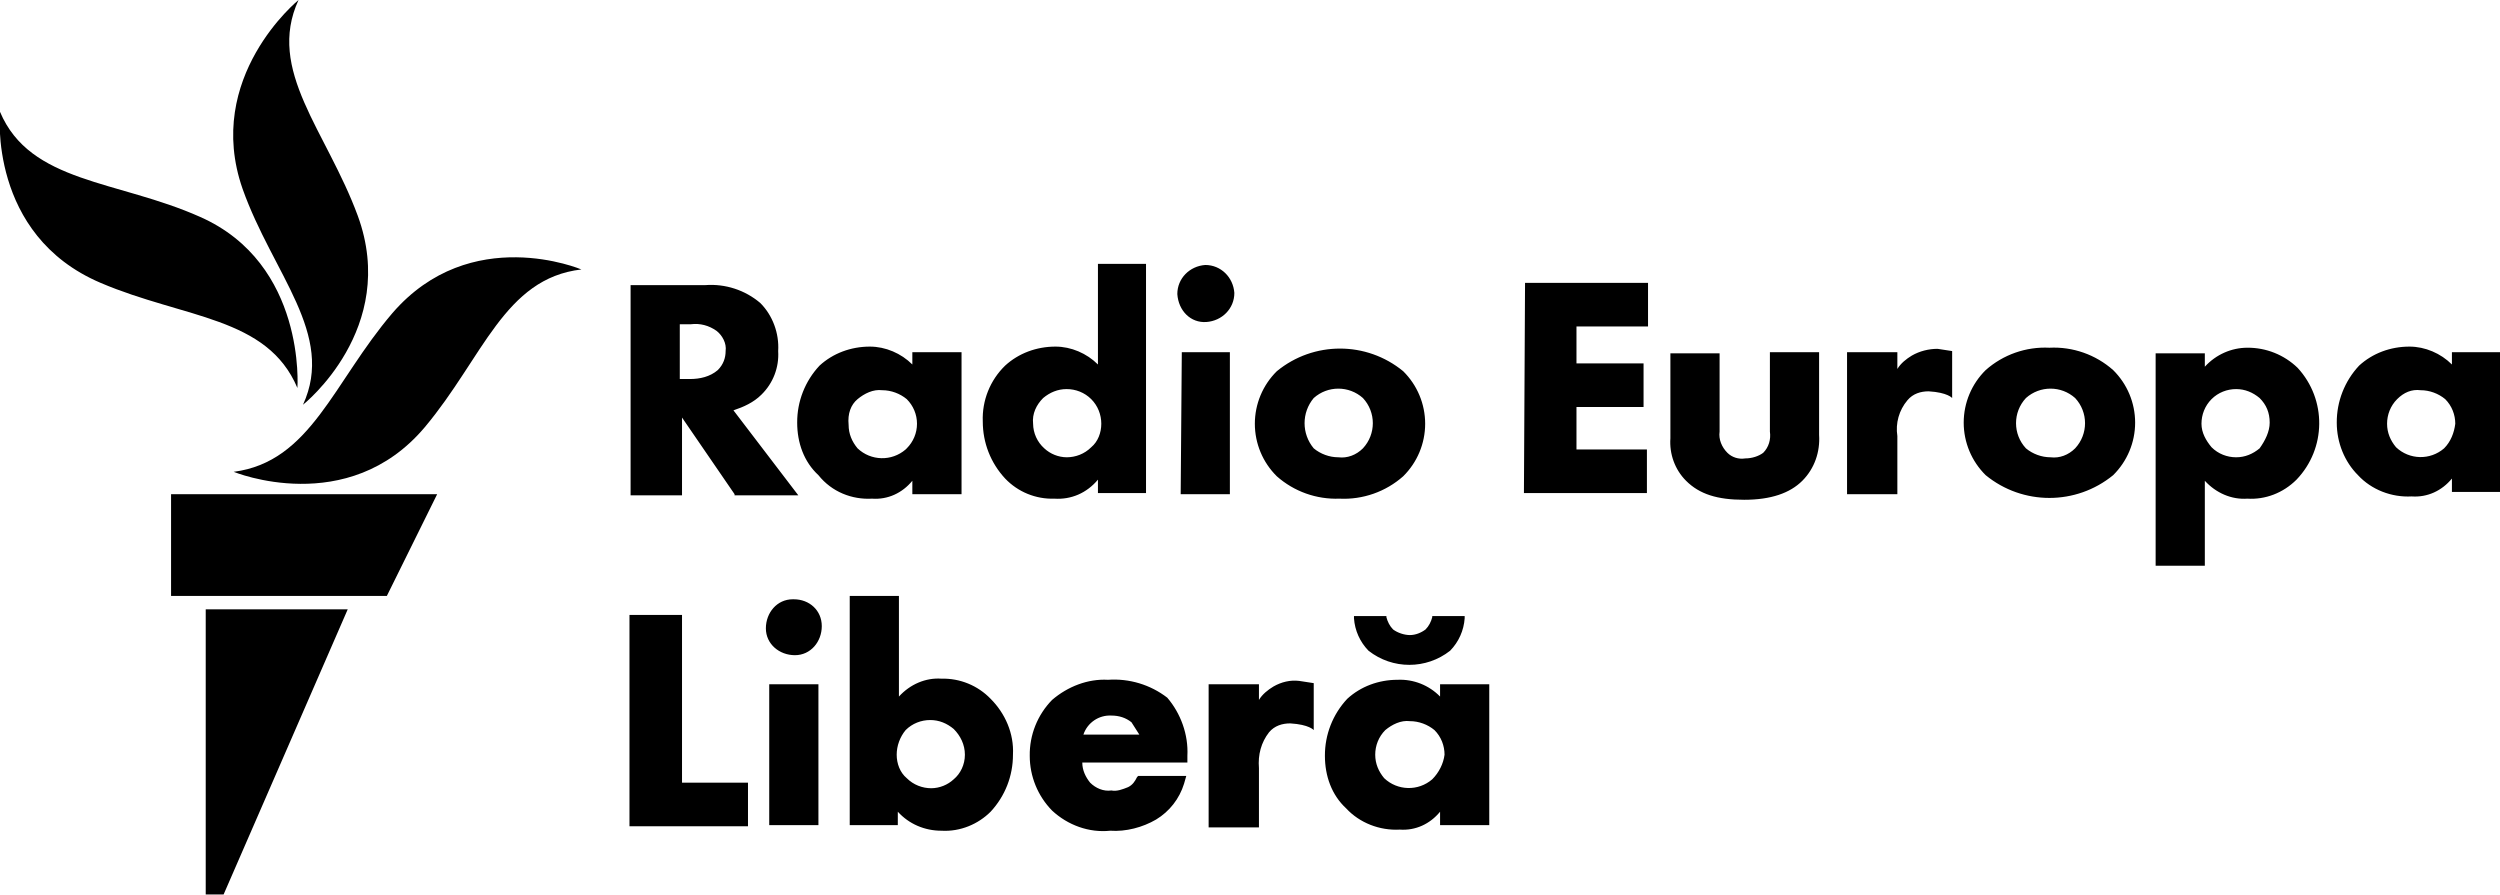
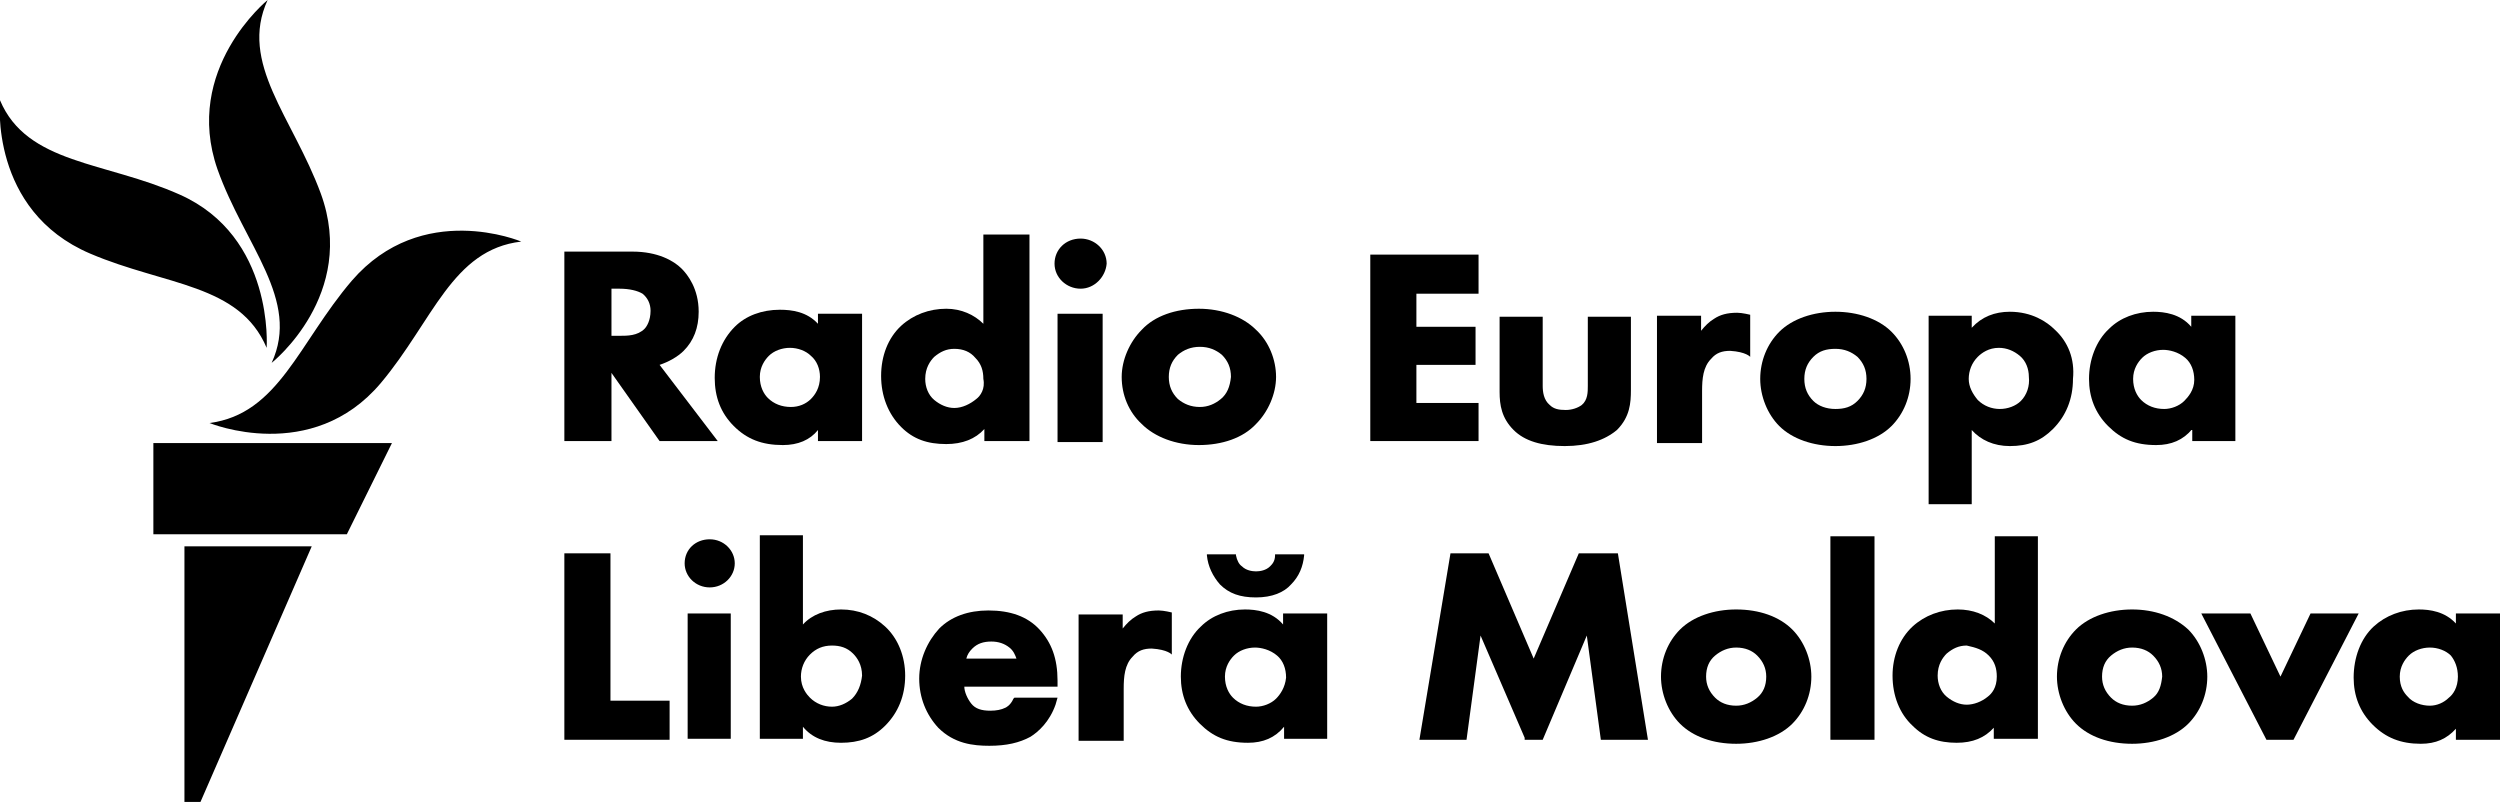
- <svg class="svg-logo" viewBox="0 0 223.6 80">
-   <path d="M52 24.1c-6.9.8-8.8 7.9-14 14.1-6.9 8.2-17.1 4-17.1 4 6.9-.9 8.9-8 14.2-14.2 7-8.1 16.9-3.9 16.9-3.9zM27.1 36.2s8.6-6.8 4.9-16.9c-2.8-7.6-8.2-13-5.3-19.3 0 0-8.5 6.9-5 16.9 2.7 7.6 8.3 13 5.4 19.3zm-.5-1.5s.8-11.1-8.7-15.3C10.5 16.1 2.7 16.4 0 10c0 0-1.1 11 9 15.3 7.5 3.2 14.9 3 17.6 9.4zM15.3 53.3h19.3l4.5-9.1H15.3v9.1zM18.4 80H20l11.1-25.5H18.4V80z" class="svg-logo__avatar" />
-   <path d="M60.9 37.2l4.8 7v.1h5.7l-5.8-7.6c.9-.3 1.8-.7 2.5-1.4a5 5 0 0 0 1.5-3.9c.1-1.6-.5-3.2-1.6-4.3a6.8 6.8 0 0 0-4.9-1.6h-6.7v18.8H61v-7.1zm0-8.2h.9c.8-.1 1.6.1 2.3.6.5.4.9 1.1.8 1.8 0 .6-.2 1.2-.7 1.7-.7.6-1.6.8-2.5.8h-.9V29zM78 44.6c1.4.1 2.7-.5 3.6-1.6v1.2H86V31.5h-4.4v1.1c-1-1-2.4-1.6-3.8-1.6-1.7 0-3.3.6-4.5 1.7a7.4 7.4 0 0 0-2 5.1c0 1.8.6 3.5 1.9 4.7 1.2 1.5 3 2.2 4.8 2.1zm-1.3-8.9c.6-.5 1.4-.9 2.2-.8.8 0 1.6.3 2.2.8a3.1 3.1 0 0 1 0 4.4l-.1.1a3.2 3.2 0 0 1-4.3-.1c-.5-.6-.8-1.3-.8-2.1-.1-1 .2-1.8.8-2.3zm17.6 8.9c1.5.1 2.9-.5 3.9-1.7v1.2h4.3V23.6h-4.3v9c-1-1-2.4-1.6-3.8-1.6-1.7 0-3.3.6-4.5 1.7a6.6 6.6 0 0 0-2 5c0 1.9.7 3.7 2 5.1a5.8 5.8 0 0 0 4.4 1.8zm-1-9c.6-.5 1.3-.8 2.1-.8s1.6.3 2.2.9c.6.6.9 1.4.9 2.2 0 .8-.3 1.6-.9 2.1-.6.6-1.4.9-2.2.9a3 3 0 0 1-2-.8 3 3 0 0 1-1-2.2c-.1-.9.3-1.7.9-2.3zm12.4-4.1h4.3v12.7h-4.4l.1-12.7zm-.4-5.2c0-1.4 1.1-2.5 2.5-2.6 1.4 0 2.5 1.1 2.6 2.5 0 1.4-1.1 2.5-2.5 2.6-1.4.1-2.5-1-2.6-2.5 0 .1 0 .1 0 0zm14.5 18.3a8 8 0 0 0 5.7-2 6.6 6.6 0 0 0 0-9.4 8.9 8.9 0 0 0-11.3 0 6.6 6.6 0 0 0 0 9.4 8 8 0 0 0 5.6 2zm-2.3-9a3.3 3.3 0 0 1 4.4 0 3.3 3.3 0 0 1 0 4.5c-.6.6-1.4.9-2.2.8-.8 0-1.6-.3-2.2-.8a3.5 3.5 0 0 1 0-4.5zm18.9-10.3h11v3.9H141v3.3h6v3.9h-6v3.8h6.3v3.9h-11l.1-18.8zm21.9 6.2h4.4v7.4c.1 1.5-.4 3-1.5 4.1-1.1 1.1-2.8 1.7-5.2 1.7s-4-.5-5.2-1.7c-1-1-1.5-2.4-1.4-3.8v-7.6h4.4v7c-.1.7.2 1.4.7 1.9.4.4 1 .6 1.6.5.6 0 1.2-.2 1.6-.5.5-.5.7-1.2.6-1.9v-7.1zm25-.4a8 8 0 0 0-5.7 2 6.6 6.6 0 0 0 0 9.4 9 9 0 0 0 11.4 0 6.6 6.6 0 0 0 0-9.4 8 8 0 0 0-5.7-2zm2.3 9c-.6.6-1.4.9-2.2.8-.8 0-1.6-.3-2.2-.8a3.3 3.3 0 0 1 0-4.5 3.3 3.3 0 0 1 4.4 0 3.3 3.3 0 0 1 0 4.5zm15.4-9c-1.4 0-2.8.6-3.8 1.7v-1.2h-4.4v19h4.4V43c1 1.1 2.4 1.7 3.8 1.6 1.6.1 3.2-.5 4.4-1.7a7.3 7.3 0 0 0 .1-10 6.4 6.4 0 0 0-4.5-1.8zm1.1 9c-.6.5-1.3.8-2.1.8s-1.6-.3-2.2-.9c-.5-.6-.9-1.3-.9-2.1s.3-1.6.9-2.2c.6-.6 1.4-.9 2.2-.9.8 0 1.5.3 2.1.8.6.6.9 1.3.9 2.2 0 .8-.4 1.6-.9 2.3zm17.2-8.6v1.1c-1-1-2.4-1.6-3.8-1.6-1.7 0-3.3.6-4.5 1.7a7.4 7.4 0 0 0-2 5.1c0 1.8.7 3.5 1.9 4.7 1.2 1.3 3 2 4.8 1.9 1.4.1 2.7-.5 3.6-1.6V44h4.4V31.5h-4.4zm-.7 8.6a3.2 3.2 0 0 1-4.3-.1c-.5-.6-.8-1.3-.8-2.1s.3-1.6.9-2.2c.6-.6 1.3-.9 2.1-.8.8 0 1.6.3 2.2.8.6.6.9 1.4.9 2.2-.1.8-.4 1.6-1 2.2zM61 70h5.9v3.9H56.3V55H61v15zm7.8-8.8h4.4v12.6h-4.4V61.2zm4.7-5.2c0 1.4-1 2.6-2.4 2.6s-2.6-1-2.6-2.4 1-2.6 2.4-2.6h.1c1.4 0 2.5 1 2.5 2.4zm10.7 4.7c-1.4-.1-2.8.5-3.8 1.6v-9H76v20.5h4.3v-1.2c1 1.1 2.4 1.7 3.9 1.7 1.7.1 3.3-.6 4.4-1.7 1.3-1.4 2-3.2 2-5.1.1-1.9-.7-3.7-2-5a5.9 5.9 0 0 0-4.4-1.8zm1.1 9a3 3 0 0 1-2 .8c-.8 0-1.6-.3-2.2-.9-.6-.5-.9-1.3-.9-2.1s.3-1.6.8-2.2c.6-.6 1.4-.9 2.2-.9.8 0 1.5.3 2.1.8.6.6 1 1.4 1 2.3 0 .9-.4 1.7-1 2.2zm43.5-7.4a5 5 0 0 0-3.8-1.5c-1.7 0-3.3.6-4.5 1.7a7.4 7.4 0 0 0-2 5.1c0 1.8.6 3.5 1.9 4.7 1.2 1.3 3 2 4.8 1.9 1.4.1 2.7-.5 3.6-1.6v1.2h4.4V61.2h-4.4v1.1zm-.7 7.4a3.2 3.2 0 0 1-4.3-.1c-.5-.6-.8-1.3-.8-2.1s.3-1.6.9-2.2c.6-.5 1.4-.9 2.2-.8.8 0 1.6.3 2.2.8.6.6.9 1.4.9 2.2-.1.8-.5 1.6-1.1 2.2zm-2-12.9c.5 0 1-.2 1.4-.5.3-.3.5-.7.6-1.1v-.1h2.9v.2a4.6 4.6 0 0 1-1.3 2.9 5.9 5.9 0 0 1-7.3 0 4.6 4.6 0 0 1-1.3-2.9v-.2h2.9v.1c.1.4.3.8.6 1.1.4.3 1 .5 1.5.5zm47.2-25.6l1.3.2v4.2s-.4-.5-2.1-.6c-.7 0-1.4.2-1.9.8a4 4 0 0 0-.9 3.2v5.2h-4.5V31.5h4.5V33c.3-.5.8-.9 1.3-1.2.7-.4 1.5-.6 2.3-.6zm-57.1 29.7l1.3.2v4.2s-.4-.5-2.1-.6c-.7 0-1.4.2-1.9.8-.7.9-1 2-.9 3.2V74h-4.5V61.2h4.5v1.4c.3-.5.8-.9 1.3-1.2.7-.4 1.5-.6 2.3-.5zm-17.1-.1c-1.8-.1-3.6.6-5 1.8a7 7 0 0 0-2 5 7 7 0 0 0 2 4.9c1.4 1.3 3.3 2 5.2 1.8 1.4.1 2.9-.3 4.1-1a5.7 5.7 0 0 0 2.5-3.2l.2-.7h-4.3l-.1.1c-.2.4-.4.7-.8.9-.5.2-1 .4-1.5.3-.7.1-1.4-.2-1.9-.7-.4-.5-.7-1.1-.7-1.8h9.4v-.6c.1-1.9-.6-3.8-1.8-5.2a7.8 7.8 0 0 0-5.3-1.6zm-2.2 4.9a2.5 2.5 0 0 1 2.5-1.7c.7 0 1.3.2 1.8.6l.7 1.1h-5z" class="svg-logo__type" />
+ <svg class="svg-logo" viewBox="0 0 249.4 80">
+   <g>
+     <path class="svg-logo__avatar" d="M52,24.1c-6.9,0.8-8.8,7.9-14,14.1c-6.9,8.2-17.1,4-17.1,4c6.9-0.9,8.9-8,14.2-14.2C42.1,19.9,52,24.1,52,24.1z    M27.1,36.2c0,0,8.6-6.8,4.9-16.9c-2.8-7.6-8.2-13-5.3-19.3c0,0-8.5,6.9-5,16.9C24.4,24.5,30,29.9,27.1,36.2z M26.6,34.7   c0,0,0.8-11.1-8.7-15.3c-7.4-3.3-15.2-3-17.9-9.4c0,0-1.1,11,9,15.3C16.5,28.5,23.9,28.3,26.6,34.7z M15.3,53.3h19.3l4.5-9.1H15.3   V53.3z M18.4,80H20l11.1-25.5H18.4V80z" />
+     <g class="svg-logo__type">
+       <g>
+         <g>
+           <g>
+             <polygon points="147.5,44 136.7,44 136.7,25.4 147.5,25.4 147.5,29.3 141.3,29.3 141.3,32.6 147.2,32.6 147.2,36.4 141.3,36.4       141.3,40.2 147.5,40.2      " />
+           </g>
+         </g>
+         <g>
+           <g>
+             <path d="M156.1,44.5c-2.3,0-4-0.5-5.1-1.6c-1.2-1.2-1.4-2.5-1.4-3.8v-7.5h4.3v6.9c0,0.6,0.1,1.4,0.7,1.9       c0.4,0.4,0.9,0.5,1.6,0.5c0.6,0,1.2-0.2,1.6-0.5c0.6-0.5,0.6-1.3,0.6-1.9v-6.9h4.3v7.3c0,1.3-0.1,2.7-1.4,4       C160.1,43.9,158.4,44.5,156.1,44.5z" />
+           </g>
+         </g>
+         <path d="M188.7,33.1c-1.3-1.3-3.4-2-5.6-2s-4.3,0.7-5.6,2c-1.2,1.2-1.9,2.9-1.9,4.7c0,1.7,0.7,3.5,1.9,4.7c1.3,1.3,3.4,2,5.6,2     s4.3-0.7,5.6-2c1.2-1.2,1.9-2.9,1.9-4.7C190.6,36,189.9,34.3,188.7,33.1z M185.3,40c-0.6,0.6-1.3,0.8-2.2,0.8     c-0.9,0-1.7-0.3-2.2-0.8c-0.6-0.6-0.9-1.3-0.9-2.2s0.3-1.6,0.9-2.2c0.6-0.6,1.3-0.8,2.2-0.8c0.9,0,1.6,0.3,2.2,0.8     c0.6,0.6,0.9,1.3,0.9,2.2S185.9,39.4,185.3,40z" />
+         <path d="M205,32.9c-0.8-0.8-2.3-1.8-4.5-1.8c-1.5,0-2.8,0.5-3.8,1.6v-1.2h-4.3v18.8h4.3v-7.4c0.9,1,2.2,1.6,3.8,1.6     c1.8,0,3.1-0.5,4.3-1.7c1.3-1.3,2-3,2-5C207,35.8,206.3,34.1,205,32.9z M201.6,40c-0.5,0.5-1.3,0.8-2.1,0.8     c-0.8,0-1.6-0.3-2.2-0.9c-0.5-0.6-0.9-1.3-0.9-2.1c0-0.8,0.3-1.6,0.9-2.2c0.4-0.4,1.1-0.9,2.1-0.9c0.8,0,1.5,0.3,2.1,0.8     c0.6,0.5,0.9,1.3,0.9,2.1C202.5,38.5,202.2,39.4,201.6,40z" />
+         <path d="M218.6,31.5v1.1c-1.1-1.3-2.7-1.5-3.8-1.5c-1.7,0-3.3,0.6-4.4,1.7c-1.3,1.2-2,3.1-2,5c0,1.8,0.6,3.4,1.9,4.7     c1.3,1.3,2.7,1.9,4.8,1.9c1.5,0,2.7-0.5,3.6-1.6V44h4.3V31.5H218.6z M217.9,40c-0.5,0.5-1.3,0.8-2,0.8c-0.9,0-1.7-0.3-2.3-0.9     c-0.4-0.4-0.8-1.1-0.8-2.1c0-1,0.5-1.7,0.9-2.1c0.5-0.5,1.3-0.8,2.1-0.8c0.6,0,1.5,0.2,2.2,0.8c0.6,0.5,0.9,1.3,0.9,2.2     C218.9,38.9,218.3,39.6,217.9,40z" />
+         <g>
+           <g>
+             <path d="M169.7,44.2h-4.4V31.5h4.4V33c0.4-0.5,0.8-0.9,1.3-1.2c0.6-0.4,1.3-0.6,2.3-0.6c0.5,0,1.3,0.2,1.3,0.2v4.2       c0,0-0.4-0.5-2-0.6c-0.8,0-1.4,0.2-1.9,0.8c-0.8,0.8-0.9,2-0.9,3.2V44.2z" />
+           </g>
+         </g>
+       </g>
+       <g>
+         <g>
+           <g>
+             <polygon points="66.8,73.8 56.3,73.8 56.3,55.2 60.9,55.2 60.9,69.9 66.8,69.9      " />
+           </g>
+         </g>
+         <g>
+           <g>
+             <rect x="68.6" y="61.2" width="4.3" height="12.5" />
+             <path d="M70.8,58.6c-1.4,0-2.5-1.1-2.5-2.4c0-1.4,1.1-2.4,2.5-2.4s2.5,1.1,2.5,2.4C73.3,57.5,72.2,58.6,70.8,58.6z" />
+           </g>
+         </g>
+         <path d="M88.3,62.5c-1.2-1.1-2.7-1.7-4.4-1.7c-1.5,0-2.9,0.5-3.8,1.5v-8.9h-4.3v20.3h4.3v-1.2c0.9,1.1,2.2,1.6,3.8,1.6     c1.8,0,3.2-0.5,4.4-1.7c1.3-1.3,2-3,2-5C90.3,65.5,89.6,63.7,88.3,62.5z M85,69.7c-0.6,0.5-1.3,0.8-2,0.8c-0.8,0-1.6-0.3-2.2-0.9     c-0.3-0.3-0.9-1-0.9-2.1c0-0.8,0.3-1.6,0.9-2.2c0.6-0.6,1.3-0.9,2.2-0.9c0.8,0,1.5,0.2,2.1,0.8c0.4,0.4,0.9,1.1,0.9,2.2     C85.9,68.3,85.6,69.1,85,69.7z" />
+         <path d="M128,61.2v1.1c-1.1-1.3-2.7-1.5-3.8-1.5c-1.7,0-3.3,0.6-4.4,1.7c-1.3,1.2-2,3.1-2,5c0,1.8,0.6,3.4,1.9,4.7     c1.3,1.3,2.7,1.9,4.8,1.9c1.5,0,2.7-0.5,3.6-1.6v1.2h4.3V61.2H128z M127.3,69.7c-0.5,0.5-1.3,0.8-2,0.8c-0.9,0-1.7-0.3-2.3-0.9     c-0.4-0.4-0.8-1.1-0.8-2.1c0-1,0.5-1.7,0.9-2.1c0.5-0.5,1.3-0.8,2.1-0.8c0.6,0,1.5,0.2,2.2,0.8c0.6,0.5,0.9,1.3,0.9,2.2     C128.2,68.6,127.7,69.3,127.3,69.7z" />
+         <path d="M125.3,59.6c-1.6,0-2.7-0.4-3.6-1.3c-0.7-0.8-1.2-1.8-1.3-2.9l0-0.1h2.9l0,0.1c0.1,0.5,0.3,0.9,0.6,1.1     c0.4,0.4,1,0.5,1.4,0.5c0.4,0,1-0.1,1.4-0.5c0.2-0.2,0.5-0.5,0.5-1.1l0-0.1h2.9l0,0.1c-0.1,1.1-0.5,2.1-1.3,2.9     C128.1,59.1,126.9,59.6,125.3,59.6z" />
+         <g>
+           <g>
+             <path d="M112,73.9h-4.4V61.3h4.4v1.4c0.4-0.5,0.8-0.9,1.3-1.2c0.6-0.4,1.3-0.6,2.3-0.6c0.5,0,1.3,0.2,1.3,0.2v4.2       c0,0-0.4-0.5-2-0.6c-0.8,0-1.4,0.2-1.9,0.8c-0.8,0.8-0.9,2-0.9,3.2V73.9z" />
+           </g>
+         </g>
+         <path d="M105.5,67.9c0-2.2-0.6-3.8-1.8-5.1c-1.2-1.3-2.9-1.9-5.1-1.9c-2,0-3.7,0.6-4.9,1.8c-1.2,1.3-2,3.1-2,5     c0,1.9,0.7,3.6,1.9,4.9c1.6,1.6,3.5,1.8,5.1,1.8c1.7,0,3-0.3,4.1-0.9c0.8-0.5,1.9-1.5,2.5-3.2l0.2-0.7l-4.3,0l-0.1,0.1     c-0.3,0.7-0.8,0.9-0.8,0.9c-0.4,0.2-0.9,0.3-1.5,0.3c-0.9,0-1.5-0.2-1.9-0.7c-0.4-0.5-0.7-1.2-0.7-1.7h9.3V67.9z M96.4,65.7     c0.1-0.4,0.3-0.7,0.6-1c0.5-0.5,1.1-0.7,1.9-0.7c0.7,0,1.3,0.2,1.8,0.6c0.4,0.3,0.6,0.8,0.7,1.1H96.4z" />
+       </g>
+       <g>
+         <polygon points="157.5,55.2 153,65.7 148.5,55.2 144.7,55.2 141.6,73.8 146.3,73.8 147.7,63.4 152.1,73.6 152.1,73.8 153.9,73.8     158.3,63.4 159.7,73.8 164.4,73.8 161.4,55.2    " />
+         <path d="M173.2,60.8c-2.2,0-4.3,0.7-5.6,2c-1.2,1.2-1.9,2.9-1.9,4.7c0,1.7,0.7,3.5,1.9,4.7c1.3,1.3,3.3,2,5.6,2     c2.2,0,4.3-0.7,5.6-2c1.2-1.2,1.9-2.9,1.9-4.7c0-1.7-0.7-3.5-1.9-4.7C177.5,61.5,175.5,60.8,173.2,60.8z M175.3,69.6     c-0.6,0.5-1.3,0.8-2.1,0.8c-0.9,0-1.6-0.3-2.1-0.8c-0.6-0.6-0.9-1.3-0.9-2.1c0-0.9,0.3-1.6,0.9-2.1c0.6-0.5,1.3-0.8,2.1-0.8     c0.9,0,1.6,0.3,2.1,0.8c0.6,0.6,0.9,1.3,0.9,2.1C176.2,68.4,175.9,69.1,175.3,69.6z" />
+         <rect x="182.6" y="53.5" width="4.4" height="20.3" />
+         <path d="M199,62.2c-0.9-0.9-2.2-1.4-3.7-1.4c-1.7,0-3.3,0.6-4.5,1.7c-1.3,1.2-2,3-2,4.9c0,2,0.7,3.8,2,5c1.2,1.2,2.6,1.7,4.4,1.7     c1.6,0,2.8-0.5,3.7-1.5v1.1h4.4V53.5H199V62.2z M198.4,65.4c0.6,0.6,0.8,1.3,0.8,2.1c0,1.1-0.5,1.7-0.9,2     c-0.6,0.5-1.4,0.8-2.1,0.8c-0.7,0-1.4-0.3-2-0.8c-0.6-0.5-0.9-1.3-0.9-2.1c0-1.1,0.5-1.8,0.9-2.2h0c0.6-0.5,1.2-0.8,2-0.8     C197.1,64.6,197.8,64.8,198.4,65.4z" />
+         <path d="M212.7,60.8c-2.2,0-4.3,0.7-5.6,2c-1.2,1.2-1.9,2.9-1.9,4.7c0,1.7,0.7,3.5,1.9,4.7c1.3,1.3,3.3,2,5.6,2     c2.2,0,4.3-0.7,5.6-2c1.2-1.2,1.9-2.9,1.9-4.7c0-1.7-0.7-3.5-1.9-4.7C216.9,61.5,214.9,60.8,212.7,60.8z M214.8,69.6     c-0.6,0.5-1.3,0.8-2.1,0.8c-0.9,0-1.6-0.3-2.1-0.8c-0.6-0.6-0.9-1.3-0.9-2.1c0-0.9,0.3-1.6,0.9-2.1c0.6-0.5,1.3-0.8,2.1-0.8     c0.9,0,1.6,0.3,2.1,0.8c0.6,0.6,0.9,1.3,0.9,2.1C215.6,68.4,215.4,69.1,214.8,69.6z" />
+         <polygon points="230.5,61.2 227.5,67.5 224.5,61.2 219.6,61.2 226.1,73.8 228.8,73.8 235.3,61.2    " />
+         <path d="M245,61.2v1c-1.1-1.2-2.6-1.4-3.7-1.4c-1.7,0-3.3,0.6-4.5,1.7c-1.3,1.2-2,3.1-2,5.1c0,1.8,0.6,3.4,1.9,4.7     c1.3,1.3,2.8,1.9,4.8,1.9c1.5,0,2.6-0.5,3.5-1.5v1.1h4.4V61.2H245z M245.2,67.5c0,1.1-0.5,1.8-0.9,2.1c-0.5,0.5-1.2,0.8-1.9,0.8     c-0.8,0-1.7-0.3-2.2-0.9c-0.4-0.4-0.8-1-0.8-2c0-1,0.5-1.7,0.9-2.1c0.5-0.5,1.3-0.8,2.1-0.8c0.8,0,1.6,0.3,2.1,0.8     C244.9,65.9,245.2,66.6,245.2,67.5z" />
+       </g>
+       <g>
+         <path d="M65.8,36.4c0.9-0.3,1.8-0.8,2.4-1.4c1-1,1.5-2.3,1.5-3.9c0-2.3-1.1-3.7-1.7-4.3c-0.8-0.8-2.4-1.7-4.9-1.7h-6.8V44H61     v-6.8l4.8,6.8h5.8L65.8,36.4z M64.3,32.8c-0.7,0.7-1.7,0.7-2.5,0.7H61v-4.7h0.8c1,0,1.8,0.2,2.3,0.5c0.5,0.4,0.8,1,0.8,1.7     C64.9,32,64.5,32.6,64.3,32.8z" />
+         <path d="M81.6,31.3v1c-1.1-1.2-2.6-1.4-3.8-1.4c-1.8,0-3.4,0.6-4.5,1.7c-1.3,1.3-2,3.1-2,5.1c0,1.9,0.6,3.5,1.9,4.8     c1.3,1.3,2.8,1.9,4.9,1.9c1.5,0,2.7-0.5,3.5-1.5V44H86V31.3H81.6z M80.9,39.8c-0.5,0.5-1.2,0.8-2,0.8c-0.9,0-1.7-0.3-2.3-0.9     c-0.4-0.4-0.8-1.1-0.8-2.1c0-1,0.5-1.7,0.9-2.1c0.5-0.5,1.3-0.8,2.1-0.8c0.8,0,1.6,0.3,2.1,0.8c0.6,0.5,0.9,1.3,0.9,2.1     C81.8,38.7,81.3,39.4,80.9,39.8z" />
+         <path d="M98.1,23.4v8.9c-0.9-0.9-2.2-1.5-3.7-1.5c-1.7,0-3.3,0.6-4.5,1.7c-1.3,1.2-2,3-2,5c0,2,0.7,3.8,2,5.1     c1.2,1.2,2.6,1.7,4.5,1.7c1.6,0,2.9-0.5,3.8-1.5V44h4.5V23.4H98.1z M97.4,39.8c-0.6,0.5-1.4,0.9-2.2,0.9c-0.7,0-1.4-0.3-2-0.8     c-0.6-0.5-0.9-1.3-0.9-2.1c0-1.1,0.5-1.8,0.9-2.2c0.6-0.5,1.2-0.8,2-0.8c0.9,0,1.6,0.3,2.1,0.9c0.6,0.6,0.8,1.3,0.8,2.1     C98.3,38.8,97.8,39.5,97.4,39.8z" />
+         <g>
+           <g>
+             <rect x="105.5" y="31.3" width="4.5" height="12.8" />
+             <path d="M107.8,28.8c-1.4,0-2.6-1.1-2.6-2.5c0-1.4,1.1-2.5,2.6-2.5c1.4,0,2.6,1.1,2.6,2.5C110.3,27.6,109.2,28.8,107.8,28.8z" />
+           </g>
+         </g>
+         <path d="M125.3,32.9c-1.3-1.3-3.4-2.1-5.7-2.1c-2.3,0-4.4,0.7-5.7,2.1c-1.2,1.2-2,3-2,4.7c0,1.8,0.7,3.5,2,4.7     c1.3,1.3,3.4,2.1,5.7,2.1c2.3,0,4.4-0.7,5.7-2.1c1.2-1.2,2-3,2-4.7C127.3,35.9,126.6,34.1,125.3,32.9z M121.8,39.8     c-0.6,0.5-1.3,0.8-2.1,0.8c-0.9,0-1.6-0.3-2.2-0.8c-0.6-0.6-0.9-1.3-0.9-2.2c0-0.9,0.3-1.6,0.9-2.2c0.6-0.5,1.3-0.8,2.2-0.8     c0.9,0,1.6,0.3,2.2,0.8c0.6,0.6,0.9,1.3,0.9,2.2C122.7,38.6,122.4,39.3,121.8,39.8z" />
+       </g>
+     </g>
+   </g>
</svg>
